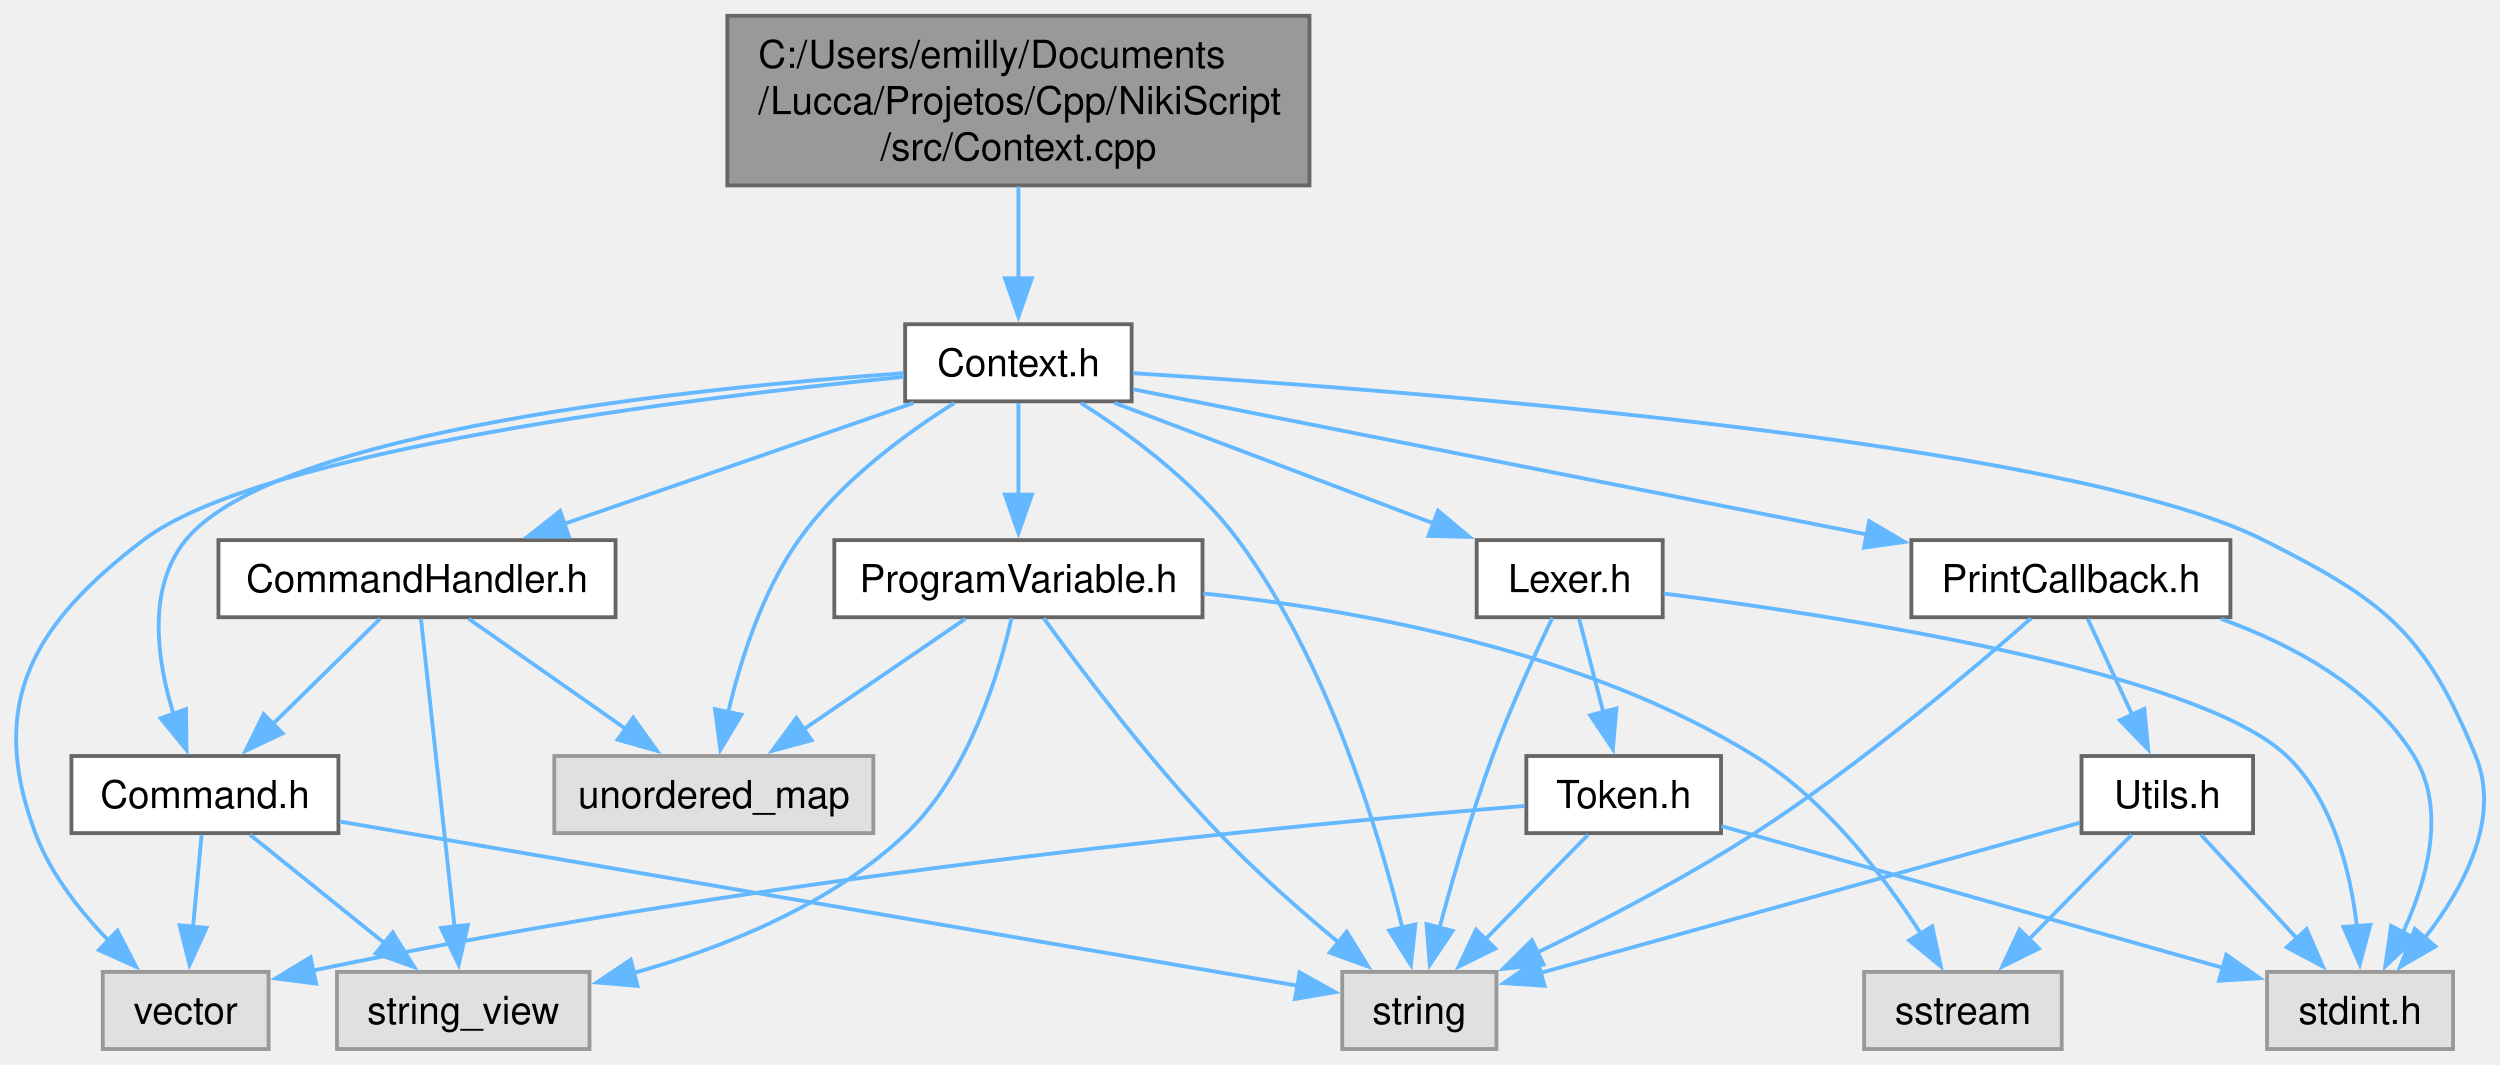
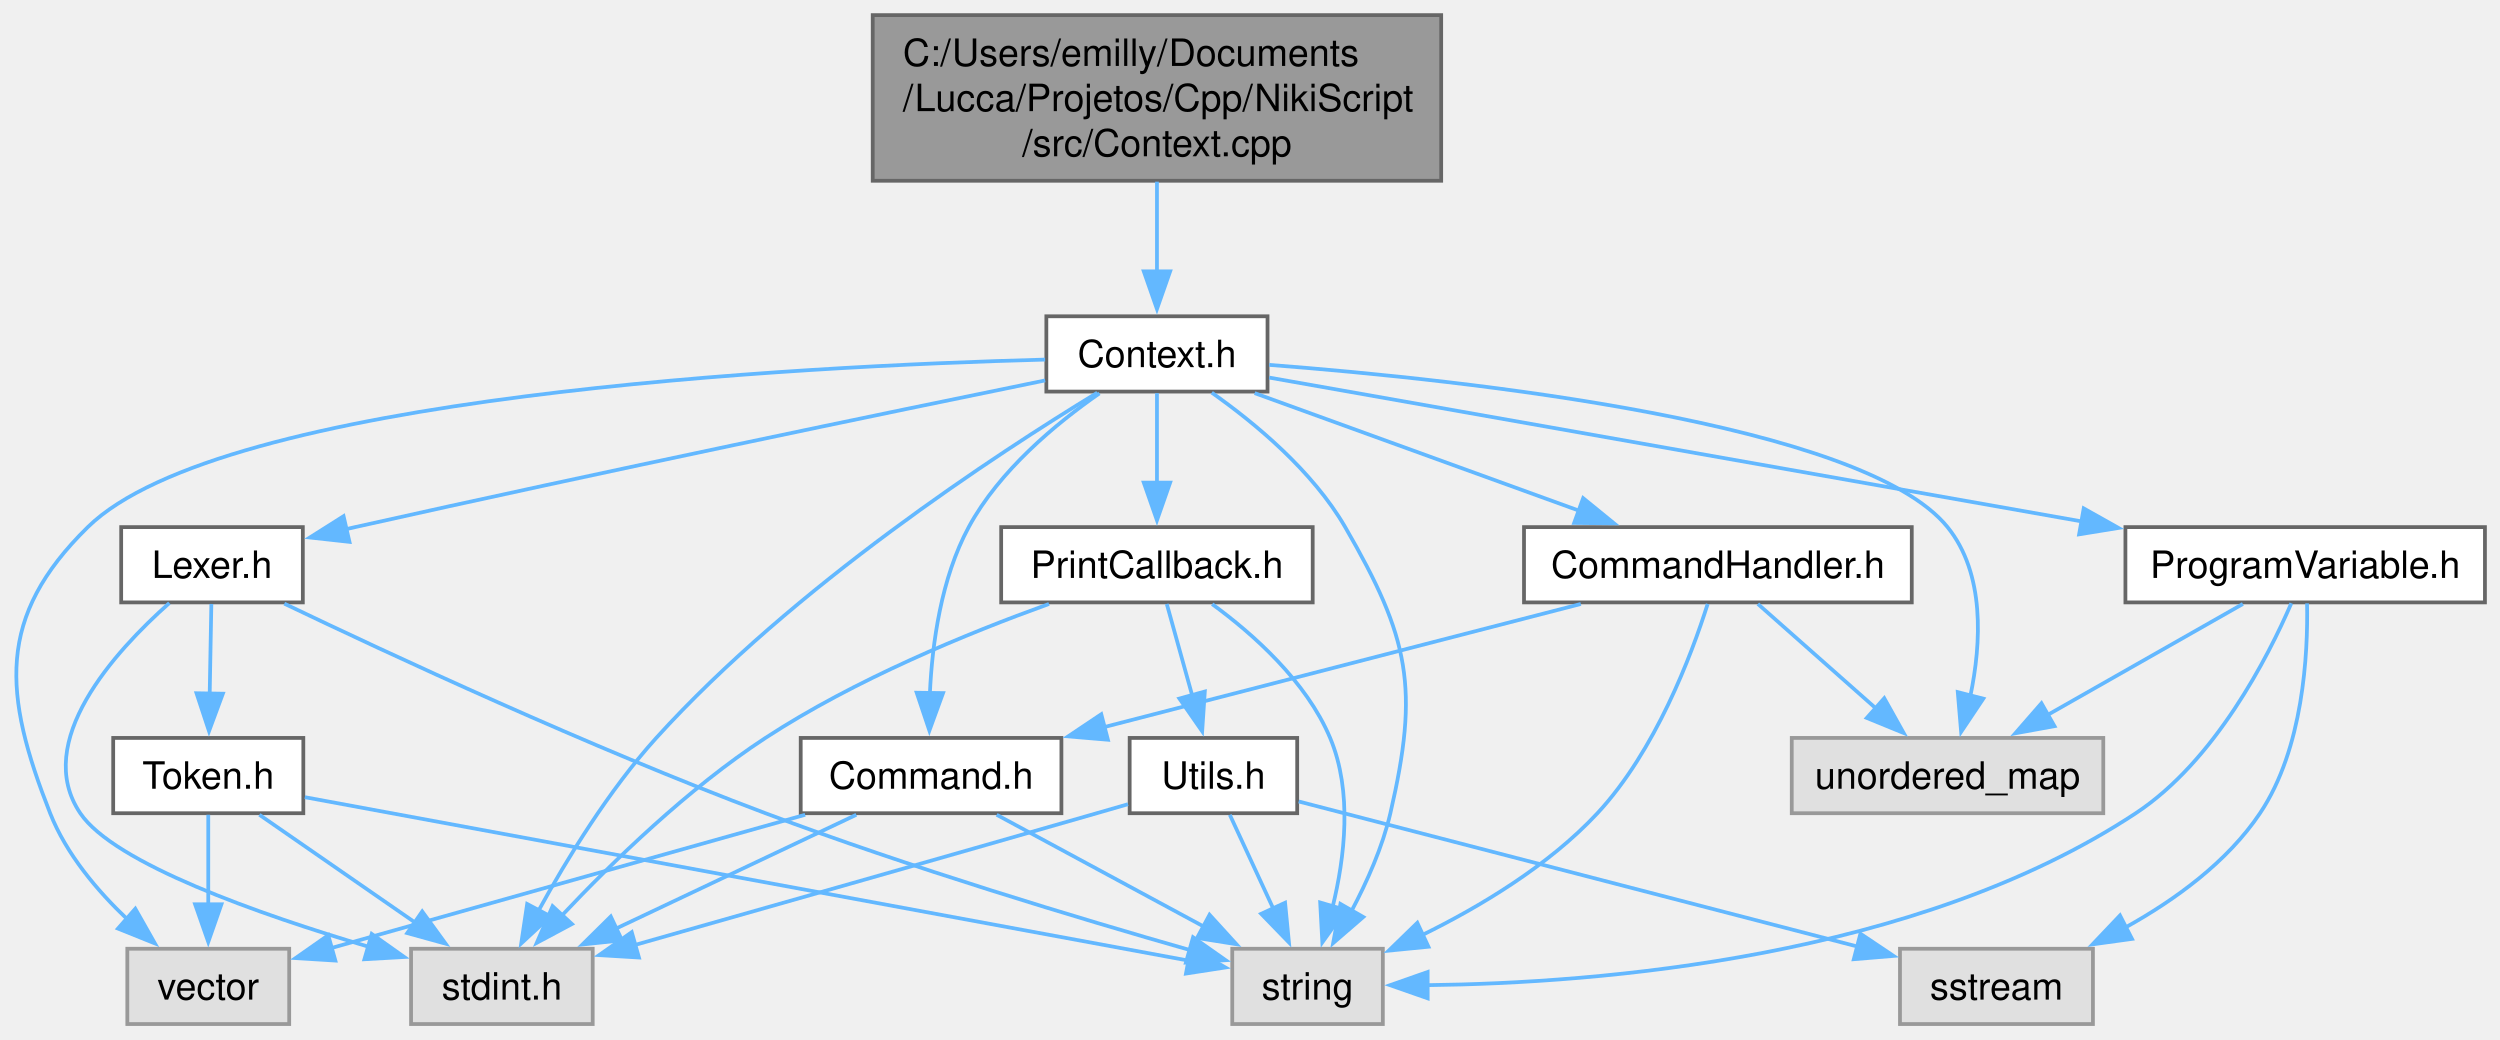
- <svg xmlns="http://www.w3.org/2000/svg" xmlns:xlink="http://www.w3.org/1999/xlink" width="648pt" height="276pt" viewBox="0.00 0.00 648.46 276.00">
+ <svg xmlns="http://www.w3.org/2000/svg" xmlns:xlink="http://www.w3.org/1999/xlink" width="664pt" height="276pt" viewBox="0.00 0.00 664.07 276.00">
  <g id="graph0" class="graph" transform="scale(1 1) rotate(0) translate(4 272)">
    <g id="Node000001" class="node">
      <g id="a_Node000001">
        <a xlink:title=" ">
-           <polygon fill="#999999" stroke="#666666" points="335.66,-268 184.66,-268 184.66,-224 335.66,-224 335.66,-268" />
-           <text text-anchor="start" x="192.66" y="-254.5" font-family="Helvetica,sans-Serif" font-size="10.00">C:/Users/emilly/Documents</text>
-           <text text-anchor="start" x="192.66" y="-242.5" font-family="Helvetica,sans-Serif" font-size="10.00">/Lucca/Projetos/Cpp/NikiScript</text>
-           <text text-anchor="middle" x="260.16" y="-230.5" font-family="Helvetica,sans-Serif" font-size="10.00">/src/Context.cpp</text>
+           <polygon fill="#999999" stroke="#666666" points="378.82,-268 227.82,-268 227.82,-224 378.82,-224 378.82,-268" />
+           <text text-anchor="start" x="235.82" y="-254.5" font-family="Helvetica,sans-Serif" font-size="10.00">C:/Users/emilly/Documents</text>
+           <text text-anchor="start" x="235.82" y="-242.5" font-family="Helvetica,sans-Serif" font-size="10.00">/Lucca/Projetos/Cpp/NikiScript</text>
+           <text text-anchor="middle" x="303.32" y="-230.5" font-family="Helvetica,sans-Serif" font-size="10.00">/src/Context.cpp</text>
        </a>
      </g>
    </g>
    <g id="Node000002" class="node">
      <g id="a_Node000002">
        <a xlink:href="_context_8h.html" target="_top" xlink:title=" ">
-           <polygon fill="white" stroke="#666666" points="289.53,-188 230.78,-188 230.78,-168 289.53,-168 289.53,-188" />
-           <text text-anchor="middle" x="260.16" y="-174.5" font-family="Helvetica,sans-Serif" font-size="10.00">Context.h</text>
+           <polygon fill="white" stroke="#666666" points="332.69,-188 273.94,-188 273.94,-168 332.69,-168 332.69,-188" />
+           <text text-anchor="middle" x="303.32" y="-174.5" font-family="Helvetica,sans-Serif" font-size="10.00">Context.h</text>
        </a>
      </g>
    </g>
    <g id="edge1_Node000001_Node000002" class="edge">
      <g id="a_edge1_Node000001_Node000002">
        <a xlink:title=" ">
-           <path fill="none" stroke="#63b8ff" d="M260.16,-223.75C260.16,-216.13 260.16,-207.53 260.16,-199.93" />
-           <polygon fill="#63b8ff" stroke="#63b8ff" points="263.66,-199.93 260.16,-189.93 256.66,-199.93 263.66,-199.93" />
+           <path fill="none" stroke="#63b8ff" d="M303.32,-223.75C303.32,-216.13 303.32,-207.53 303.32,-199.93" />
+           <polygon fill="#63b8ff" stroke="#63b8ff" points="306.82,-199.93 303.32,-189.93 299.82,-199.93 306.82,-199.93" />
        </a>
      </g>
    </g>
    <g id="Node000003" class="node">
      <g id="a_Node000003">
        <a xlink:title=" ">
-           <polygon fill="#e0e0e0" stroke="#999999" points="65.66,-20 22.66,-20 22.66,0 65.66,0 65.66,-20" />
-           <text text-anchor="middle" x="44.16" y="-6.5" font-family="Helvetica,sans-Serif" font-size="10.00">vector</text>
+           <polygon fill="#e0e0e0" stroke="#999999" points="72.82,-20 29.82,-20 29.82,0 72.82,0 72.82,-20" />
+           <text text-anchor="middle" x="51.32" y="-6.5" font-family="Helvetica,sans-Serif" font-size="10.00">vector</text>
        </a>
      </g>
    </g>
    <g id="edge2_Node000002_Node000003" class="edge">
      <g id="a_edge2_Node000002_Node000003">
        <a xlink:title=" ">
-           <path fill="none" stroke="#63b8ff" d="M230.44,-174.35C176.18,-169.01 63.83,-155.39 33.16,-132 4.53,-110.17 -7.42,-89.73 5.16,-56 9.14,-45.33 16.92,-35.51 24.48,-27.79" />
-           <polygon fill="#63b8ff" stroke="#63b8ff" points="26.46,-30.73 31.32,-21.32 21.65,-25.65 26.46,-30.73" />
+           <path fill="none" stroke="#63b8ff" d="M273.61,-176.5C208.25,-174.76 54.96,-166.95 19.32,-132 -5.01,-108.15 -3.18,-87.7 9.32,-56 13.58,-45.19 21.79,-35.45 29.83,-27.82" />
+           <polygon fill="#63b8ff" stroke="#63b8ff" points="31.94,-30.63 37.16,-21.41 27.33,-25.36 31.94,-30.63" />
        </a>
      </g>
    </g>
    <g id="Node000004" class="node">
      <g id="a_Node000004">
        <a xlink:title=" ">
-           <polygon fill="#e0e0e0" stroke="#999999" points="632.28,-20 584.03,-20 584.03,0 632.28,0 632.28,-20" />
-           <text text-anchor="middle" x="608.16" y="-6.5" font-family="Helvetica,sans-Serif" font-size="10.00">stdint.h</text>
+           <polygon fill="#e0e0e0" stroke="#999999" points="153.44,-20 105.19,-20 105.19,0 153.44,0 153.44,-20" />
+           <text text-anchor="middle" x="129.32" y="-6.5" font-family="Helvetica,sans-Serif" font-size="10.00">stdint.h</text>
        </a>
      </g>
    </g>
    <g id="edge3_Node000002_Node000004" class="edge">
      <g id="a_edge3_Node000002_Node000004">
        <a xlink:title=" ">
-           <path fill="none" stroke="#63b8ff" d="M289.87,-175.3C359.66,-170.93 531.96,-157.78 583.16,-132 614.32,-116.31 624.95,-108.29 638.16,-76 644.82,-59.71 634.93,-41.55 624.76,-28.57" />
-           <polygon fill="#63b8ff" stroke="#63b8ff" points="627.69,-26.61 618.53,-21.29 622.37,-31.17 627.69,-26.61" />
+           <path fill="none" stroke="#63b8ff" d="M287.47,-167.7C260.91,-151.55 206.73,-116.18 170.32,-76 157.72,-62.1 146.59,-43.85 139.12,-30.24" />
+           <polygon fill="#63b8ff" stroke="#63b8ff" points="142.22,-28.62 134.46,-21.42 136.03,-31.89 142.22,-28.62" />
        </a>
      </g>
    </g>
    <g id="Node000005" class="node">
      <g id="a_Node000005">
        <a xlink:title=" ">
-           <polygon fill="#e0e0e0" stroke="#999999" points="384.16,-20 344.16,-20 344.16,0 384.16,0 384.16,-20" />
-           <text text-anchor="middle" x="364.16" y="-6.5" font-family="Helvetica,sans-Serif" font-size="10.00">string</text>
+           <polygon fill="#e0e0e0" stroke="#999999" points="363.32,-20 323.32,-20 323.32,0 363.32,0 363.32,-20" />
+           <text text-anchor="middle" x="343.32" y="-6.5" font-family="Helvetica,sans-Serif" font-size="10.00">string</text>
        </a>
      </g>
    </g>
    <g id="edge4_Node000002_Node000005" class="edge">
      <g id="a_edge4_Node000002_Node000005">
        <a xlink:title=" ">
-           <path fill="none" stroke="#63b8ff" d="M276.37,-167.58C288.98,-159.53 306.14,-146.9 317.16,-132 340.19,-100.84 353.49,-56.95 359.74,-31.49" />
-           <polygon fill="#63b8ff" stroke="#63b8ff" points="363.14,-32.32 361.97,-21.79 356.31,-30.74 363.14,-32.32" />
+           <path fill="none" stroke="#63b8ff" d="M317.88,-167.72C329.3,-159.66 344.66,-146.96 353.32,-132 370.44,-102.4 373.03,-89.32 365.32,-56 363.24,-47.02 359.11,-37.76 354.98,-29.99" />
+           <polygon fill="#63b8ff" stroke="#63b8ff" points="358.13,-28.43 350.12,-21.5 352.05,-31.91 358.13,-28.43" />
        </a>
      </g>
    </g>
    <g id="Node000006" class="node">
      <g id="a_Node000006">
        <a xlink:title=" ">
-           <polygon fill="#e0e0e0" stroke="#999999" points="222.53,-76 139.78,-76 139.78,-56 222.53,-56 222.53,-76" />
-           <text text-anchor="middle" x="181.16" y="-62.5" font-family="Helvetica,sans-Serif" font-size="10.00">unordered_map</text>
+           <polygon fill="#e0e0e0" stroke="#999999" points="554.69,-76 471.94,-76 471.94,-56 554.69,-56 554.69,-76" />
+           <text text-anchor="middle" x="513.32" y="-62.5" font-family="Helvetica,sans-Serif" font-size="10.00">unordered_map</text>
        </a>
      </g>
    </g>
    <g id="edge5_Node000002_Node000006" class="edge">
      <g id="a_edge5_Node000002_Node000006">
        <a xlink:title=" ">
-           <path fill="none" stroke="#63b8ff" d="M243.51,-167.55C230.82,-159.56 213.77,-147.04 203.16,-132 193.69,-118.58 188.04,-100.78 184.84,-87.19" />
-           <polygon fill="#63b8ff" stroke="#63b8ff" points="188.32,-86.72 182.86,-77.63 181.47,-88.14 188.32,-86.72" />
+           <path fill="none" stroke="#63b8ff" d="M333.14,-175.09C385.61,-171.05 490.99,-159.62 513.32,-132 523.3,-119.65 522.31,-101.23 519.39,-87.15" />
+           <polygon fill="#63b8ff" stroke="#63b8ff" points="522.82,-86.43 516.93,-77.62 516.04,-88.17 522.82,-86.43" />
        </a>
      </g>
    </g>
    <g id="Node000007" class="node">
      <g id="a_Node000007">
        <a xlink:href="_command_8h.html" target="_top" xlink:title=" ">
-           <polygon fill="white" stroke="#666666" points="83.78,-76 14.53,-76 14.53,-56 83.78,-56 83.78,-76" />
-           <text text-anchor="middle" x="49.16" y="-62.5" font-family="Helvetica,sans-Serif" font-size="10.00">Command.h</text>
+           <polygon fill="white" stroke="#666666" points="277.94,-76 208.69,-76 208.69,-56 277.94,-56 277.94,-76" />
+           <text text-anchor="middle" x="243.32" y="-62.5" font-family="Helvetica,sans-Serif" font-size="10.00">Command.h</text>
        </a>
      </g>
    </g>
    <g id="edge6_Node000002_Node000007" class="edge">
      <g id="a_edge6_Node000002_Node000007">
        <a xlink:title=" ">
-           <path fill="none" stroke="#63b8ff" d="M230.34,-175.29C176.69,-171.52 67.3,-160.46 44.16,-132 34.01,-119.51 36.67,-100.85 41.05,-86.72" />
-           <polygon fill="#63b8ff" stroke="#63b8ff" points="44.25,-88.16 44.37,-77.57 37.67,-85.78 44.25,-88.16" />
+           <path fill="none" stroke="#63b8ff" d="M288.04,-167.52C276.54,-159.53 261.42,-147 253.32,-132 246,-118.45 243.61,-101.13 243,-87.78" />
+           <polygon fill="#63b8ff" stroke="#63b8ff" points="246.5,-87.91 242.87,-77.96 239.5,-88.01 246.5,-87.91" />
+         </a>
+       </g>
+     </g>
+     <g id="Node000008" class="node">
+       <g id="a_Node000008">
+         <a xlink:href="_command_handler_8h.html" target="_top" xlink:title=" ">
+           <polygon fill="white" stroke="#666666" points="503.82,-132 400.82,-132 400.82,-112 503.82,-112 503.82,-132" />
+           <text text-anchor="middle" x="452.32" y="-118.5" font-family="Helvetica,sans-Serif" font-size="10.00">CommandHandler.h</text>
+         </a>
+       </g>
+     </g>
+     <g id="edge10_Node000002_Node000008" class="edge">
+       <g id="a_edge10_Node000002_Node000008">
+         <a xlink:title=" ">
+           <path fill="none" stroke="#63b8ff" d="M329.27,-167.59C353.16,-158.94 388.85,-146 415.64,-136.29" />
+           <polygon fill="#63b8ff" stroke="#63b8ff" points="416.53,-139.69 424.74,-133 414.14,-133.11 416.53,-139.69" />
        </a>
      </g>
    </g>
    <g id="Node000009" class="node">
      <g id="a_Node000009">
-         <a xlink:href="_command_handler_8h.html" target="_top" xlink:title=" ">
-           <polygon fill="white" stroke="#666666" points="155.66,-132 52.66,-132 52.66,-112 155.66,-112 155.66,-132" />
-           <text text-anchor="middle" x="104.16" y="-118.5" font-family="Helvetica,sans-Serif" font-size="10.00">CommandHandler.h</text>
-         </a>
-       </g>
-     </g>
-     <g id="edge10_Node000002_Node000009" class="edge">
-       <g id="a_edge10_Node000002_Node000009">
-         <a xlink:title=" ">
-           <path fill="none" stroke="#63b8ff" d="M232.99,-167.59C207.86,-158.9 170.28,-145.89 142.18,-136.16" />
-           <polygon fill="#63b8ff" stroke="#63b8ff" points="143.57,-132.94 132.97,-132.97 141.28,-139.55 143.57,-132.94" />
+         <a xlink:href="_print_callback_8h.html" target="_top" xlink:title=" ">
+           <polygon fill="white" stroke="#666666" points="344.69,-132 261.94,-132 261.94,-112 344.69,-112 344.69,-132" />
+           <text text-anchor="middle" x="303.32" y="-118.5" font-family="Helvetica,sans-Serif" font-size="10.00">PrintCallback.h</text>
+         </a>
+       </g>
+     </g>
+     <g id="edge14_Node000002_Node000009" class="edge">
+       <g id="a_edge14_Node000002_Node000009">
+         <a xlink:title=" ">
+           <path fill="none" stroke="#63b8ff" d="M303.32,-167.59C303.32,-161.01 303.32,-151.96 303.32,-143.73" />
+           <polygon fill="#63b8ff" stroke="#63b8ff" points="306.82,-143.81 303.32,-133.81 299.82,-143.81 306.82,-143.81" />
+         </a>
+       </g>
+     </g>
+     <g id="Node000012" class="node">
+       <g id="a_Node000012">
+         <a xlink:href="_program_variable_8h.html" target="_top" xlink:title=" ">
+           <polygon fill="white" stroke="#666666" points="656.07,-132 560.57,-132 560.57,-112 656.07,-112 656.07,-132" />
+           <text text-anchor="middle" x="608.32" y="-118.5" font-family="Helvetica,sans-Serif" font-size="10.00">ProgramVariable.h</text>
+         </a>
+       </g>
+     </g>
+     <g id="edge21_Node000002_Node000012" class="edge">
+       <g id="a_edge21_Node000002_Node000012">
+         <a xlink:title=" ">
+           <path fill="none" stroke="#63b8ff" d="M333.12,-171.72C382.96,-162.9 484.15,-144.98 548.96,-133.51" />
+           <polygon fill="#63b8ff" stroke="#63b8ff" points="549.49,-136.97 558.73,-131.78 548.27,-130.08 549.49,-136.97" />
+         </a>
+       </g>
+     </g>
+     <g id="Node000013" class="node">
+       <g id="a_Node000013">
+         <a xlink:href="_lexer_8h.html" target="_top" xlink:title=" ">
+           <polygon fill="white" stroke="#666666" points="76.44,-132 28.19,-132 28.19,-112 76.44,-112 76.44,-132" />
+           <text text-anchor="middle" x="52.32" y="-118.5" font-family="Helvetica,sans-Serif" font-size="10.00">Lexer.h</text>
+         </a>
+       </g>
+     </g>
+     <g id="edge25_Node000002_Node000013" class="edge">
+       <g id="a_edge25_Node000002_Node000013">
+         <a xlink:title=" ">
+           <path fill="none" stroke="#63b8ff" d="M273.63,-170.97C232.43,-162.54 155.6,-146.62 90.32,-132 89.5,-131.82 88.67,-131.63 87.84,-131.44" />
+           <polygon fill="#63b8ff" stroke="#63b8ff" points="88.83,-128.08 78.3,-129.24 87.26,-134.9 88.83,-128.08" />
+         </a>
+       </g>
+     </g>
+     <g id="edge7_Node000007_Node000003" class="edge">
+       <g id="a_edge7_Node000007_Node000003">
+         <a xlink:title=" ">
+           <path fill="none" stroke="#63b8ff" d="M209.87,-55.59C174.54,-45.66 119.19,-30.09 84.11,-20.22" />
+           <polygon fill="#63b8ff" stroke="#63b8ff" points="85.08,-16.86 74.51,-17.52 83.19,-23.6 85.08,-16.86" />
+         </a>
+       </g>
+     </g>
+     <g id="edge9_Node000007_Node000004" class="edge">
+       <g id="a_edge9_Node000007_Node000004">
+         <a xlink:title=" ">
+           <path fill="none" stroke="#63b8ff" d="M223.46,-55.59C205.83,-47.24 179.81,-34.92 159.59,-25.34" />
+           <polygon fill="#63b8ff" stroke="#63b8ff" points="161.23,-22.25 150.7,-21.13 158.24,-28.57 161.23,-22.25" />
+         </a>
+       </g>
+     </g>
+     <g id="edge8_Node000007_Node000005" class="edge">
+       <g id="a_edge8_Node000007_Node000005">
+         <a xlink:title=" ">
+           <path fill="none" stroke="#63b8ff" d="M260.74,-55.59C275.99,-47.36 298.4,-35.26 316.03,-25.74" />
+           <polygon fill="#63b8ff" stroke="#63b8ff" points="317.29,-29.03 324.43,-21.2 313.97,-22.87 317.29,-29.03" />
+         </a>
+       </g>
+     </g>
+     <g id="edge12_Node000008_Node000005" class="edge">
+       <g id="a_edge12_Node000008_Node000005">
+         <a xlink:title=" ">
+           <path fill="none" stroke="#63b8ff" d="M449.61,-111.6C445.3,-97.97 435.74,-72.57 420.32,-56 407.37,-42.1 389.15,-31.18 373.68,-23.59" />
+           <polygon fill="#63b8ff" stroke="#63b8ff" points="375.43,-20.54 364.88,-19.5 372.48,-26.89 375.43,-20.54" />
+         </a>
+       </g>
+     </g>
+     <g id="edge11_Node000008_Node000006" class="edge">
+       <g id="a_edge11_Node000008_Node000006">
+         <a xlink:title=" ">
+           <path fill="none" stroke="#63b8ff" d="M462.94,-111.59C471.6,-103.93 484.05,-92.91 494.4,-83.75" />
+           <polygon fill="#63b8ff" stroke="#63b8ff" points="496.51,-86.55 501.68,-77.3 491.87,-81.31 496.51,-86.55" />
+         </a>
+       </g>
+     </g>
+     <g id="edge13_Node000008_Node000007" class="edge">
+       <g id="a_edge13_Node000008_Node000007">
+         <a xlink:title=" ">
+           <path fill="none" stroke="#63b8ff" d="M415.91,-111.59C380.68,-102.49 327.15,-88.66 289.06,-78.82" />
+           <polygon fill="#63b8ff" stroke="#63b8ff" points="290.29,-75.52 279.73,-76.41 288.53,-82.3 290.29,-75.52" />
+         </a>
+       </g>
+     </g>
+     <g id="edge15_Node000009_Node000004" class="edge">
+       <g id="a_edge15_Node000009_Node000004">
+         <a xlink:title=" ">
+           <path fill="none" stroke="#63b8ff" d="M274.64,-111.59C252.98,-103.79 223.04,-91.49 199.32,-76 178.81,-62.61 158.67,-43.05 145.3,-28.88" />
+           <polygon fill="#63b8ff" stroke="#63b8ff" points="147.93,-26.57 138.58,-21.58 142.78,-31.31 147.93,-26.57" />
+         </a>
+       </g>
+     </g>
+     <g id="edge16_Node000009_Node000005" class="edge">
+       <g id="a_edge16_Node000009_Node000005">
+         <a xlink:title=" ">
+           <path fill="none" stroke="#63b8ff" d="M317.99,-111.54C328.92,-103.56 342.99,-91.03 349.32,-76 355.31,-61.76 353.22,-44.26 349.96,-31.01" />
+           <polygon fill="#63b8ff" stroke="#63b8ff" points="353.4,-30.33 347.25,-21.7 346.68,-32.28 353.4,-30.33" />
        </a>
      </g>
    </g>
    <g id="Node000010" class="node">
      <g id="a_Node000010">
-         <a xlink:href="_print_callback_8h.html" target="_top" xlink:title=" ">
-           <polygon fill="white" stroke="#666666" points="574.53,-132 491.78,-132 491.78,-112 574.53,-112 574.53,-132" />
-           <text text-anchor="middle" x="533.16" y="-118.5" font-family="Helvetica,sans-Serif" font-size="10.00">PrintCallback.h</text>
-         </a>
-       </g>
-     </g>
-     <g id="edge14_Node000002_Node000010" class="edge">
-       <g id="a_edge14_Node000002_Node000010">
-         <a xlink:title=" ">
-           <path fill="none" stroke="#63b8ff" d="M289.89,-171.12C335.53,-162.09 423.51,-144.69 480.21,-133.47" />
-           <polygon fill="#63b8ff" stroke="#63b8ff" points="480.85,-136.92 489.98,-131.54 479.49,-130.05 480.85,-136.92" />
-         </a>
-       </g>
-     </g>
-     <g id="Node000013" class="node">
-       <g id="a_Node000013">
-         <a xlink:href="_program_variable_8h.html" target="_top" xlink:title=" ">
-           <polygon fill="white" stroke="#666666" points="307.91,-132 212.41,-132 212.41,-112 307.91,-112 307.91,-132" />
-           <text text-anchor="middle" x="260.16" y="-118.5" font-family="Helvetica,sans-Serif" font-size="10.00">ProgramVariable.h</text>
-         </a>
-       </g>
-     </g>
-     <g id="edge21_Node000002_Node000013" class="edge">
-       <g id="a_edge21_Node000002_Node000013">
-         <a xlink:title=" ">
-           <path fill="none" stroke="#63b8ff" d="M260.16,-167.59C260.16,-161.01 260.16,-151.96 260.16,-143.73" />
-           <polygon fill="#63b8ff" stroke="#63b8ff" points="263.66,-143.81 260.16,-133.81 256.66,-143.81 263.66,-143.81" />
+         <a xlink:href="_utils_8h.html" target="_top" xlink:title=" ">
+           <polygon fill="white" stroke="#666666" points="340.57,-76 296.07,-76 296.07,-56 340.57,-56 340.57,-76" />
+           <text text-anchor="middle" x="318.32" y="-62.5" font-family="Helvetica,sans-Serif" font-size="10.00">Utils.h</text>
+         </a>
+       </g>
+     </g>
+     <g id="edge17_Node000009_Node000010" class="edge">
+       <g id="a_edge17_Node000009_Node000010">
+         <a xlink:title=" ">
+           <path fill="none" stroke="#63b8ff" d="M305.93,-111.59C307.8,-104.86 310.39,-95.53 312.72,-87.15" />
+           <polygon fill="#63b8ff" stroke="#63b8ff" points="316.03,-88.33 315.33,-77.76 309.28,-86.46 316.03,-88.33" />
+         </a>
+       </g>
+     </g>
+     <g id="edge18_Node000010_Node000004" class="edge">
+       <g id="a_edge18_Node000010_Node000004">
+         <a xlink:title=" ">
+           <path fill="none" stroke="#63b8ff" d="M295.63,-58.4C292.83,-57.59 290.01,-56.77 287.32,-56 245.21,-43.89 196.73,-30.11 164.7,-21.02" />
+           <polygon fill="#63b8ff" stroke="#63b8ff" points="165.72,-17.67 155.14,-18.31 163.81,-24.41 165.72,-17.67" />
+         </a>
+       </g>
+     </g>
+     <g id="edge19_Node000010_Node000005" class="edge">
+       <g id="a_edge19_Node000010_Node000005">
+         <a xlink:title=" ">
+           <path fill="none" stroke="#63b8ff" d="M322.67,-55.59C325.86,-48.7 330.31,-39.1 334.26,-30.57" />
+           <polygon fill="#63b8ff" stroke="#63b8ff" points="337.35,-32.22 338.38,-21.67 331,-29.28 337.35,-32.22" />
+         </a>
+       </g>
+     </g>
+     <g id="Node000011" class="node">
+       <g id="a_Node000011">
+         <a xlink:title=" ">
+           <polygon fill="#e0e0e0" stroke="#999999" points="551.94,-20 500.69,-20 500.69,0 551.94,0 551.94,-20" />
+           <text text-anchor="middle" x="526.32" y="-6.5" font-family="Helvetica,sans-Serif" font-size="10.00">sstream</text>
+         </a>
+       </g>
+     </g>
+     <g id="edge20_Node000010_Node000011" class="edge">
+       <g id="a_edge20_Node000010_Node000011">
+         <a xlink:title=" ">
+           <path fill="none" stroke="#63b8ff" d="M340.97,-59.12C376.66,-49.85 446.32,-31.77 489.33,-20.6" />
+           <polygon fill="#63b8ff" stroke="#63b8ff" points="490.18,-24 498.98,-18.1 488.42,-17.22 490.18,-24" />
+         </a>
+       </g>
+     </g>
+     <g id="edge22_Node000012_Node000005" class="edge">
+       <g id="a_edge22_Node000012_Node000005">
+         <a xlink:title=" ">
+           <path fill="none" stroke="#63b8ff" d="M604.64,-111.77C598.42,-97.41 584.39,-69.91 563.32,-56 505.05,-17.54 420.65,-10.86 375.19,-10.33" />
+           <polygon fill="#63b8ff" stroke="#63b8ff" points="375.23,-6.83 365.23,-10.32 375.22,-13.83 375.23,-6.83" />
+         </a>
+       </g>
+     </g>
+     <g id="edge24_Node000012_Node000006" class="edge">
+       <g id="a_edge24_Node000012_Node000006">
+         <a xlink:title=" ">
+           <path fill="none" stroke="#63b8ff" d="M591.77,-111.59C577.42,-103.44 556.39,-91.48 539.71,-82" />
+           <polygon fill="#63b8ff" stroke="#63b8ff" points="541.73,-79.13 531.31,-77.23 538.27,-85.21 541.73,-79.13" />
+         </a>
+       </g>
+     </g>
+     <g id="edge23_Node000012_Node000011" class="edge">
+       <g id="a_edge23_Node000012_Node000011">
+         <a xlink:title=" ">
+           <path fill="none" stroke="#63b8ff" d="M608.82,-111.75C609.08,-98.32 607.83,-73.15 596.32,-56 587.62,-43.03 573.78,-32.99 560.7,-25.72" />
+           <polygon fill="#63b8ff" stroke="#63b8ff" points="562.32,-22.62 551.83,-21.17 559.13,-28.85 562.32,-22.62" />
+         </a>
+       </g>
+     </g>
+     <g id="edge26_Node000013_Node000004" class="edge">
+       <g id="a_edge26_Node000013_Node000004">
+         <a xlink:title=" ">
+           <path fill="none" stroke="#63b8ff" d="M40.99,-111.84C26.45,-98.94 4.54,-74.9 17.32,-56 26.32,-42.68 64.75,-29.17 94.11,-20.47" />
+           <polygon fill="#63b8ff" stroke="#63b8ff" points="94.74,-23.93 103.38,-17.81 92.8,-17.21 94.74,-23.93" />
+         </a>
+       </g>
+     </g>
+     <g id="edge27_Node000013_Node000005" class="edge">
+       <g id="a_edge27_Node000013_Node000005">
+         <a xlink:title=" ">
+           <path fill="none" stroke="#63b8ff" d="M71.52,-111.67C99.32,-98.35 152.56,-73.58 199.32,-56 237.63,-41.6 282.82,-28.01 312.22,-19.61" />
+           <polygon fill="#63b8ff" stroke="#63b8ff" points="312.91,-23.05 321.58,-16.96 311.01,-16.32 312.91,-23.05" />
        </a>
      </g>
    </g>
    <g id="Node000014" class="node">
      <g id="a_Node000014">
-         <a xlink:href="_lexer_8h.html" target="_top" xlink:title=" ">
-           <polygon fill="white" stroke="#666666" points="427.28,-132 379.03,-132 379.03,-112 427.28,-112 427.28,-132" />
-           <text text-anchor="middle" x="403.16" y="-118.5" font-family="Helvetica,sans-Serif" font-size="10.00">Lexer.h</text>
-         </a>
-       </g>
-     </g>
-     <g id="edge26_Node000002_Node000014" class="edge">
-       <g id="a_edge26_Node000002_Node000014">
-         <a xlink:title=" ">
-           <path fill="none" stroke="#63b8ff" d="M285.07,-167.59C308.03,-158.92 342.36,-145.96 368.09,-136.24" />
-           <polygon fill="#63b8ff" stroke="#63b8ff" points="369,-139.64 377.12,-132.83 366.53,-133.09 369,-139.64" />
-         </a>
-       </g>
-     </g>
-     <g id="edge7_Node000007_Node000003" class="edge">
-       <g id="a_edge7_Node000007_Node000003">
-         <a xlink:title=" ">
-           <path fill="none" stroke="#63b8ff" d="M48.29,-55.59C47.68,-49.01 46.84,-39.96 46.08,-31.73" />
-           <polygon fill="#63b8ff" stroke="#63b8ff" points="49.57,-31.44 45.16,-21.81 42.6,-32.09 49.57,-31.44" />
-         </a>
-       </g>
-     </g>
-     <g id="edge9_Node000007_Node000005" class="edge">
-       <g id="a_edge9_Node000007_Node000005">
-         <a xlink:title=" ">
-           <path fill="none" stroke="#63b8ff" d="M84.07,-59.01C145.82,-48.43 273.33,-26.57 332.6,-16.41" />
-           <polygon fill="#63b8ff" stroke="#63b8ff" points="333.08,-19.88 342.34,-14.74 331.89,-12.98 333.08,-19.88" />
-         </a>
-       </g>
-     </g>
-     <g id="Node000008" class="node">
-       <g id="a_Node000008">
-         <a xlink:title=" ">
-           <polygon fill="#e0e0e0" stroke="#999999" points="148.91,-20 83.41,-20 83.41,0 148.91,0 148.91,-20" />
-           <text text-anchor="middle" x="116.16" y="-6.5" font-family="Helvetica,sans-Serif" font-size="10.00">string_view</text>
-         </a>
-       </g>
-     </g>
-     <g id="edge8_Node000007_Node000008" class="edge">
-       <g id="a_edge8_Node000007_Node000008">
-         <a xlink:title=" ">
-           <path fill="none" stroke="#63b8ff" d="M60.83,-55.59C70.44,-47.85 84.29,-36.69 95.73,-27.47" />
-           <polygon fill="#63b8ff" stroke="#63b8ff" points="97.85,-30.25 103.44,-21.25 93.46,-24.8 97.85,-30.25" />
-         </a>
-       </g>
-     </g>
-     <g id="edge11_Node000009_Node000006" class="edge">
-       <g id="a_edge11_Node000009_Node000006">
-         <a xlink:title=" ">
-           <path fill="none" stroke="#63b8ff" d="M117.57,-111.59C128.77,-103.74 144.97,-92.38 158.22,-83.09" />
-           <polygon fill="#63b8ff" stroke="#63b8ff" points="160.23,-85.96 166.4,-77.35 156.21,-80.22 160.23,-85.96" />
-         </a>
-       </g>
-     </g>
-     <g id="edge13_Node000009_Node000007" class="edge">
-       <g id="a_edge13_Node000009_Node000007">
-         <a xlink:title=" ">
-           <path fill="none" stroke="#63b8ff" d="M94.58,-111.59C86.93,-104.08 76,-93.35 66.78,-84.3" />
-           <polygon fill="#63b8ff" stroke="#63b8ff" points="69.3,-81.87 59.71,-77.36 64.39,-86.86 69.3,-81.87" />
-         </a>
-       </g>
-     </g>
-     <g id="edge12_Node000009_Node000008" class="edge">
-       <g id="a_edge12_Node000009_Node000008">
-         <a xlink:title=" ">
-           <path fill="none" stroke="#63b8ff" d="M105.18,-111.62C107.1,-94.01 111.29,-55.59 113.91,-31.65" />
-           <polygon fill="#63b8ff" stroke="#63b8ff" points="117.37,-32.18 114.97,-21.86 110.41,-31.42 117.37,-32.18" />
-         </a>
-       </g>
-     </g>
-     <g id="edge15_Node000010_Node000004" class="edge">
-       <g id="a_edge15_Node000010_Node000004">
-         <a xlink:title=" ">
-           <path fill="none" stroke="#63b8ff" d="M572.15,-111.54C590.7,-104.88 611.19,-93.85 622.16,-76 630.66,-62.17 625.6,-43.92 619.31,-30.28" />
-           <polygon fill="#63b8ff" stroke="#63b8ff" points="622.43,-28.7 614.71,-21.45 616.22,-31.93 622.43,-28.7" />
-         </a>
-       </g>
-     </g>
-     <g id="edge16_Node000010_Node000005" class="edge">
-       <g id="a_edge16_Node000010_Node000005">
-         <a xlink:title=" ">
-           <path fill="none" stroke="#63b8ff" d="M522.78,-111.69C507.68,-98.4 478.47,-73.65 451.16,-56 433.06,-44.3 411.57,-33.16 394.47,-24.89" />
-           <polygon fill="#63b8ff" stroke="#63b8ff" points="396.37,-21.92 385.83,-20.78 393.36,-28.24 396.37,-21.92" />
-         </a>
-       </g>
-     </g>
-     <g id="Node000011" class="node">
-       <g id="a_Node000011">
-         <a xlink:href="_utils_8h.html" target="_top" xlink:title=" ">
-           <polygon fill="white" stroke="#666666" points="580.41,-76 535.91,-76 535.91,-56 580.41,-56 580.41,-76" />
-           <text text-anchor="middle" x="558.16" y="-62.5" font-family="Helvetica,sans-Serif" font-size="10.00">Utils.h</text>
-         </a>
-       </g>
-     </g>
-     <g id="edge17_Node000010_Node000011" class="edge">
-       <g id="a_edge17_Node000010_Node000011">
-         <a xlink:title=" ">
-           <path fill="none" stroke="#63b8ff" d="M537.51,-111.59C540.7,-104.7 545.15,-95.1 549.1,-86.57" />
-           <polygon fill="#63b8ff" stroke="#63b8ff" points="552.19,-88.22 553.22,-77.67 545.84,-85.28 552.19,-88.22" />
-         </a>
-       </g>
-     </g>
-     <g id="edge18_Node000011_Node000004" class="edge">
-       <g id="a_edge18_Node000011_Node000004">
-         <a xlink:title=" ">
-           <path fill="none" stroke="#63b8ff" d="M566.87,-55.59C573.75,-48.16 583.55,-37.58 591.88,-28.58" />
-           <polygon fill="#63b8ff" stroke="#63b8ff" points="594.3,-31.12 598.52,-21.41 589.16,-26.37 594.3,-31.12" />
-         </a>
-       </g>
-     </g>
-     <g id="edge19_Node000011_Node000005" class="edge">
-       <g id="a_edge19_Node000011_Node000005">
-         <a xlink:title=" ">
-           <path fill="none" stroke="#63b8ff" d="M535.53,-58.7C500.94,-49.07 434.83,-30.67 395.6,-19.75" />
-           <polygon fill="#63b8ff" stroke="#63b8ff" points="396.63,-16.4 386.05,-17.09 394.75,-23.15 396.63,-16.4" />
-         </a>
-       </g>
-     </g>
-     <g id="Node000012" class="node">
-       <g id="a_Node000012">
-         <a xlink:title=" ">
-           <polygon fill="#e0e0e0" stroke="#999999" points="530.78,-20 479.53,-20 479.53,0 530.78,0 530.78,-20" />
-           <text text-anchor="middle" x="505.16" y="-6.5" font-family="Helvetica,sans-Serif" font-size="10.00">sstream</text>
-         </a>
-       </g>
-     </g>
-     <g id="edge20_Node000011_Node000012" class="edge">
-       <g id="a_edge20_Node000011_Node000012">
-         <a xlink:title=" ">
-           <path fill="none" stroke="#63b8ff" d="M548.93,-55.59C541.56,-48.08 531.03,-37.35 522.14,-28.3" />
-           <polygon fill="#63b8ff" stroke="#63b8ff" points="524.85,-26.06 515.35,-21.38 519.85,-30.97 524.85,-26.06" />
-         </a>
-       </g>
-     </g>
-     <g id="edge22_Node000013_Node000005" class="edge">
-       <g id="a_edge22_Node000013_Node000005">
-         <a xlink:title=" ">
-           <path fill="none" stroke="#63b8ff" d="M266.73,-111.74C276.15,-98.72 294.32,-74.54 312.16,-56 321.82,-45.96 333.48,-35.72 343.31,-27.55" />
-           <polygon fill="#63b8ff" stroke="#63b8ff" points="345.33,-30.42 350.87,-21.39 340.91,-24.99 345.33,-30.42" />
-         </a>
-       </g>
-     </g>
-     <g id="edge25_Node000013_Node000006" class="edge">
-       <g id="a_edge25_Node000013_Node000006">
-         <a xlink:title=" ">
-           <path fill="none" stroke="#63b8ff" d="M246.4,-111.59C234.8,-103.67 217.96,-92.16 204.3,-82.82" />
-           <polygon fill="#63b8ff" stroke="#63b8ff" points="206.51,-80.09 196.28,-77.33 202.56,-85.87 206.51,-80.09" />
-         </a>
-       </g>
-     </g>
-     <g id="edge23_Node000013_Node000008" class="edge">
-       <g id="a_edge23_Node000013_Node000008">
-         <a xlink:title=" ">
-           <path fill="none" stroke="#63b8ff" d="M258.37,-111.74C255.22,-97.83 247.43,-71.53 231.16,-56 211.77,-37.49 183.88,-26.33 160.43,-19.75" />
-           <polygon fill="#63b8ff" stroke="#63b8ff" points="161.35,-16.37 150.79,-17.26 159.6,-23.15 161.35,-16.37" />
-         </a>
-       </g>
-     </g>
-     <g id="edge24_Node000013_Node000012" class="edge">
-       <g id="a_edge24_Node000013_Node000012">
-         <a xlink:title=" ">
-           <path fill="none" stroke="#63b8ff" d="M308.12,-118.17C348.83,-113.87 407.42,-103.08 451.16,-76 469.63,-64.56 484.8,-44.61 494.3,-29.82" />
-           <polygon fill="#63b8ff" stroke="#63b8ff" points="497.19,-31.81 499.41,-21.45 491.21,-28.17 497.19,-31.81" />
-         </a>
-       </g>
-     </g>
-     <g id="edge27_Node000014_Node000004" class="edge">
-       <g id="a_edge27_Node000014_Node000004">
-         <a xlink:title=" ">
-           <path fill="none" stroke="#63b8ff" d="M427.54,-118.14C472.51,-112.4 566.02,-98.07 589.16,-76 601.13,-64.58 605.68,-46.06 607.35,-31.71" />
-           <polygon fill="#63b8ff" stroke="#63b8ff" points="610.83,-32.19 608.08,-21.96 603.85,-31.67 610.83,-32.19" />
-         </a>
-       </g>
-     </g>
-     <g id="edge28_Node000014_Node000005" class="edge">
-       <g id="a_edge28_Node000014_Node000005">
-         <a xlink:title=" ">
-           <path fill="none" stroke="#63b8ff" d="M398.65,-111.84C394.34,-102.85 387.81,-88.68 383.16,-76 377.76,-61.28 372.83,-44.25 369.35,-31.32" />
-           <polygon fill="#63b8ff" stroke="#63b8ff" points="372.79,-30.63 366.86,-21.85 366.01,-32.41 372.79,-30.63" />
-         </a>
-       </g>
-     </g>
-     <g id="Node000015" class="node">
-       <g id="a_Node000015">
        <a xlink:href="_token_8h.html" target="_top" xlink:title=" ">
-           <polygon fill="white" stroke="#666666" points="442.41,-76 391.91,-76 391.91,-56 442.41,-56 442.41,-76" />
-           <text text-anchor="middle" x="417.16" y="-62.5" font-family="Helvetica,sans-Serif" font-size="10.00">Token.h</text>
-         </a>
-       </g>
-     </g>
-     <g id="edge29_Node000014_Node000015" class="edge">
-       <g id="a_edge29_Node000014_Node000015">
-         <a xlink:title=" ">
-           <path fill="none" stroke="#63b8ff" d="M405.6,-111.59C407.32,-104.93 409.71,-95.75 411.86,-87.44" />
-           <polygon fill="#63b8ff" stroke="#63b8ff" points="415.25,-88.32 414.37,-77.76 408.47,-86.56 415.25,-88.32" />
-         </a>
-       </g>
-     </g>
-     <g id="edge32_Node000015_Node000003" class="edge">
-       <g id="a_edge32_Node000015_Node000003">
-         <a xlink:title=" ">
-           <path fill="none" stroke="#63b8ff" d="M391.53,-63.06C335.86,-58.54 199.62,-45.86 77.07,-20.34" />
-           <polygon fill="#63b8ff" stroke="#63b8ff" points="78,-16.96 67.49,-18.31 76.55,-23.81 78,-16.96" />
-         </a>
-       </g>
-     </g>
-     <g id="edge30_Node000015_Node000004" class="edge">
-       <g id="a_edge30_Node000015_Node000004">
-         <a xlink:title=" ">
-           <path fill="none" stroke="#63b8ff" d="M442.52,-57.83C475.91,-48.39 534.77,-31.75 572.59,-21.06" />
-           <polygon fill="#63b8ff" stroke="#63b8ff" points="573.47,-24.44 582.14,-18.36 571.57,-17.71 573.47,-24.44" />
-         </a>
-       </g>
-     </g>
-     <g id="edge31_Node000015_Node000005" class="edge">
-       <g id="a_edge31_Node000015_Node000005">
-         <a xlink:title=" ">
-           <path fill="none" stroke="#63b8ff" d="M407.93,-55.59C400.56,-48.08 390.03,-37.35 381.14,-28.3" />
-           <polygon fill="#63b8ff" stroke="#63b8ff" points="383.85,-26.06 374.35,-21.38 378.85,-30.97 383.85,-26.06" />
+           <polygon fill="white" stroke="#666666" points="76.57,-76 26.07,-76 26.07,-56 76.57,-56 76.57,-76" />
+           <text text-anchor="middle" x="51.32" y="-62.5" font-family="Helvetica,sans-Serif" font-size="10.00">Token.h</text>
+         </a>
+       </g>
+     </g>
+     <g id="edge28_Node000013_Node000014" class="edge">
+       <g id="a_edge28_Node000013_Node000014">
+         <a xlink:title=" ">
+           <path fill="none" stroke="#63b8ff" d="M52.14,-111.59C52.02,-105.01 51.85,-95.96 51.7,-87.73" />
+           <polygon fill="#63b8ff" stroke="#63b8ff" points="55.2,-87.75 51.52,-77.81 48.2,-87.87 55.2,-87.75" />
+         </a>
+       </g>
+     </g>
+     <g id="edge31_Node000014_Node000003" class="edge">
+       <g id="a_edge31_Node000014_Node000003">
+         <a xlink:title=" ">
+           <path fill="none" stroke="#63b8ff" d="M51.32,-55.59C51.32,-49.01 51.32,-39.96 51.32,-31.73" />
+           <polygon fill="#63b8ff" stroke="#63b8ff" points="54.82,-31.81 51.32,-21.81 47.82,-31.81 54.82,-31.81" />
+         </a>
+       </g>
+     </g>
+     <g id="edge29_Node000014_Node000004" class="edge">
+       <g id="a_edge29_Node000014_Node000004">
+         <a xlink:title=" ">
+           <path fill="none" stroke="#63b8ff" d="M64.9,-55.59C76.35,-47.67 92.98,-36.16 106.47,-26.82" />
+           <polygon fill="#63b8ff" stroke="#63b8ff" points="108.15,-29.91 114.38,-21.34 104.17,-24.16 108.15,-29.91" />
+         </a>
+       </g>
+     </g>
+     <g id="edge30_Node000014_Node000005" class="edge">
+       <g id="a_edge30_Node000014_Node000005">
+         <a xlink:title=" ">
+           <path fill="none" stroke="#63b8ff" d="M76.97,-60.26C130.49,-50.36 253.84,-27.55 311.95,-16.8" />
+           <polygon fill="#63b8ff" stroke="#63b8ff" points="312.31,-20.29 321.5,-15.03 311.03,-13.41 312.31,-20.29" />
        </a>
      </g>
    </g>
  </g>
</svg>
